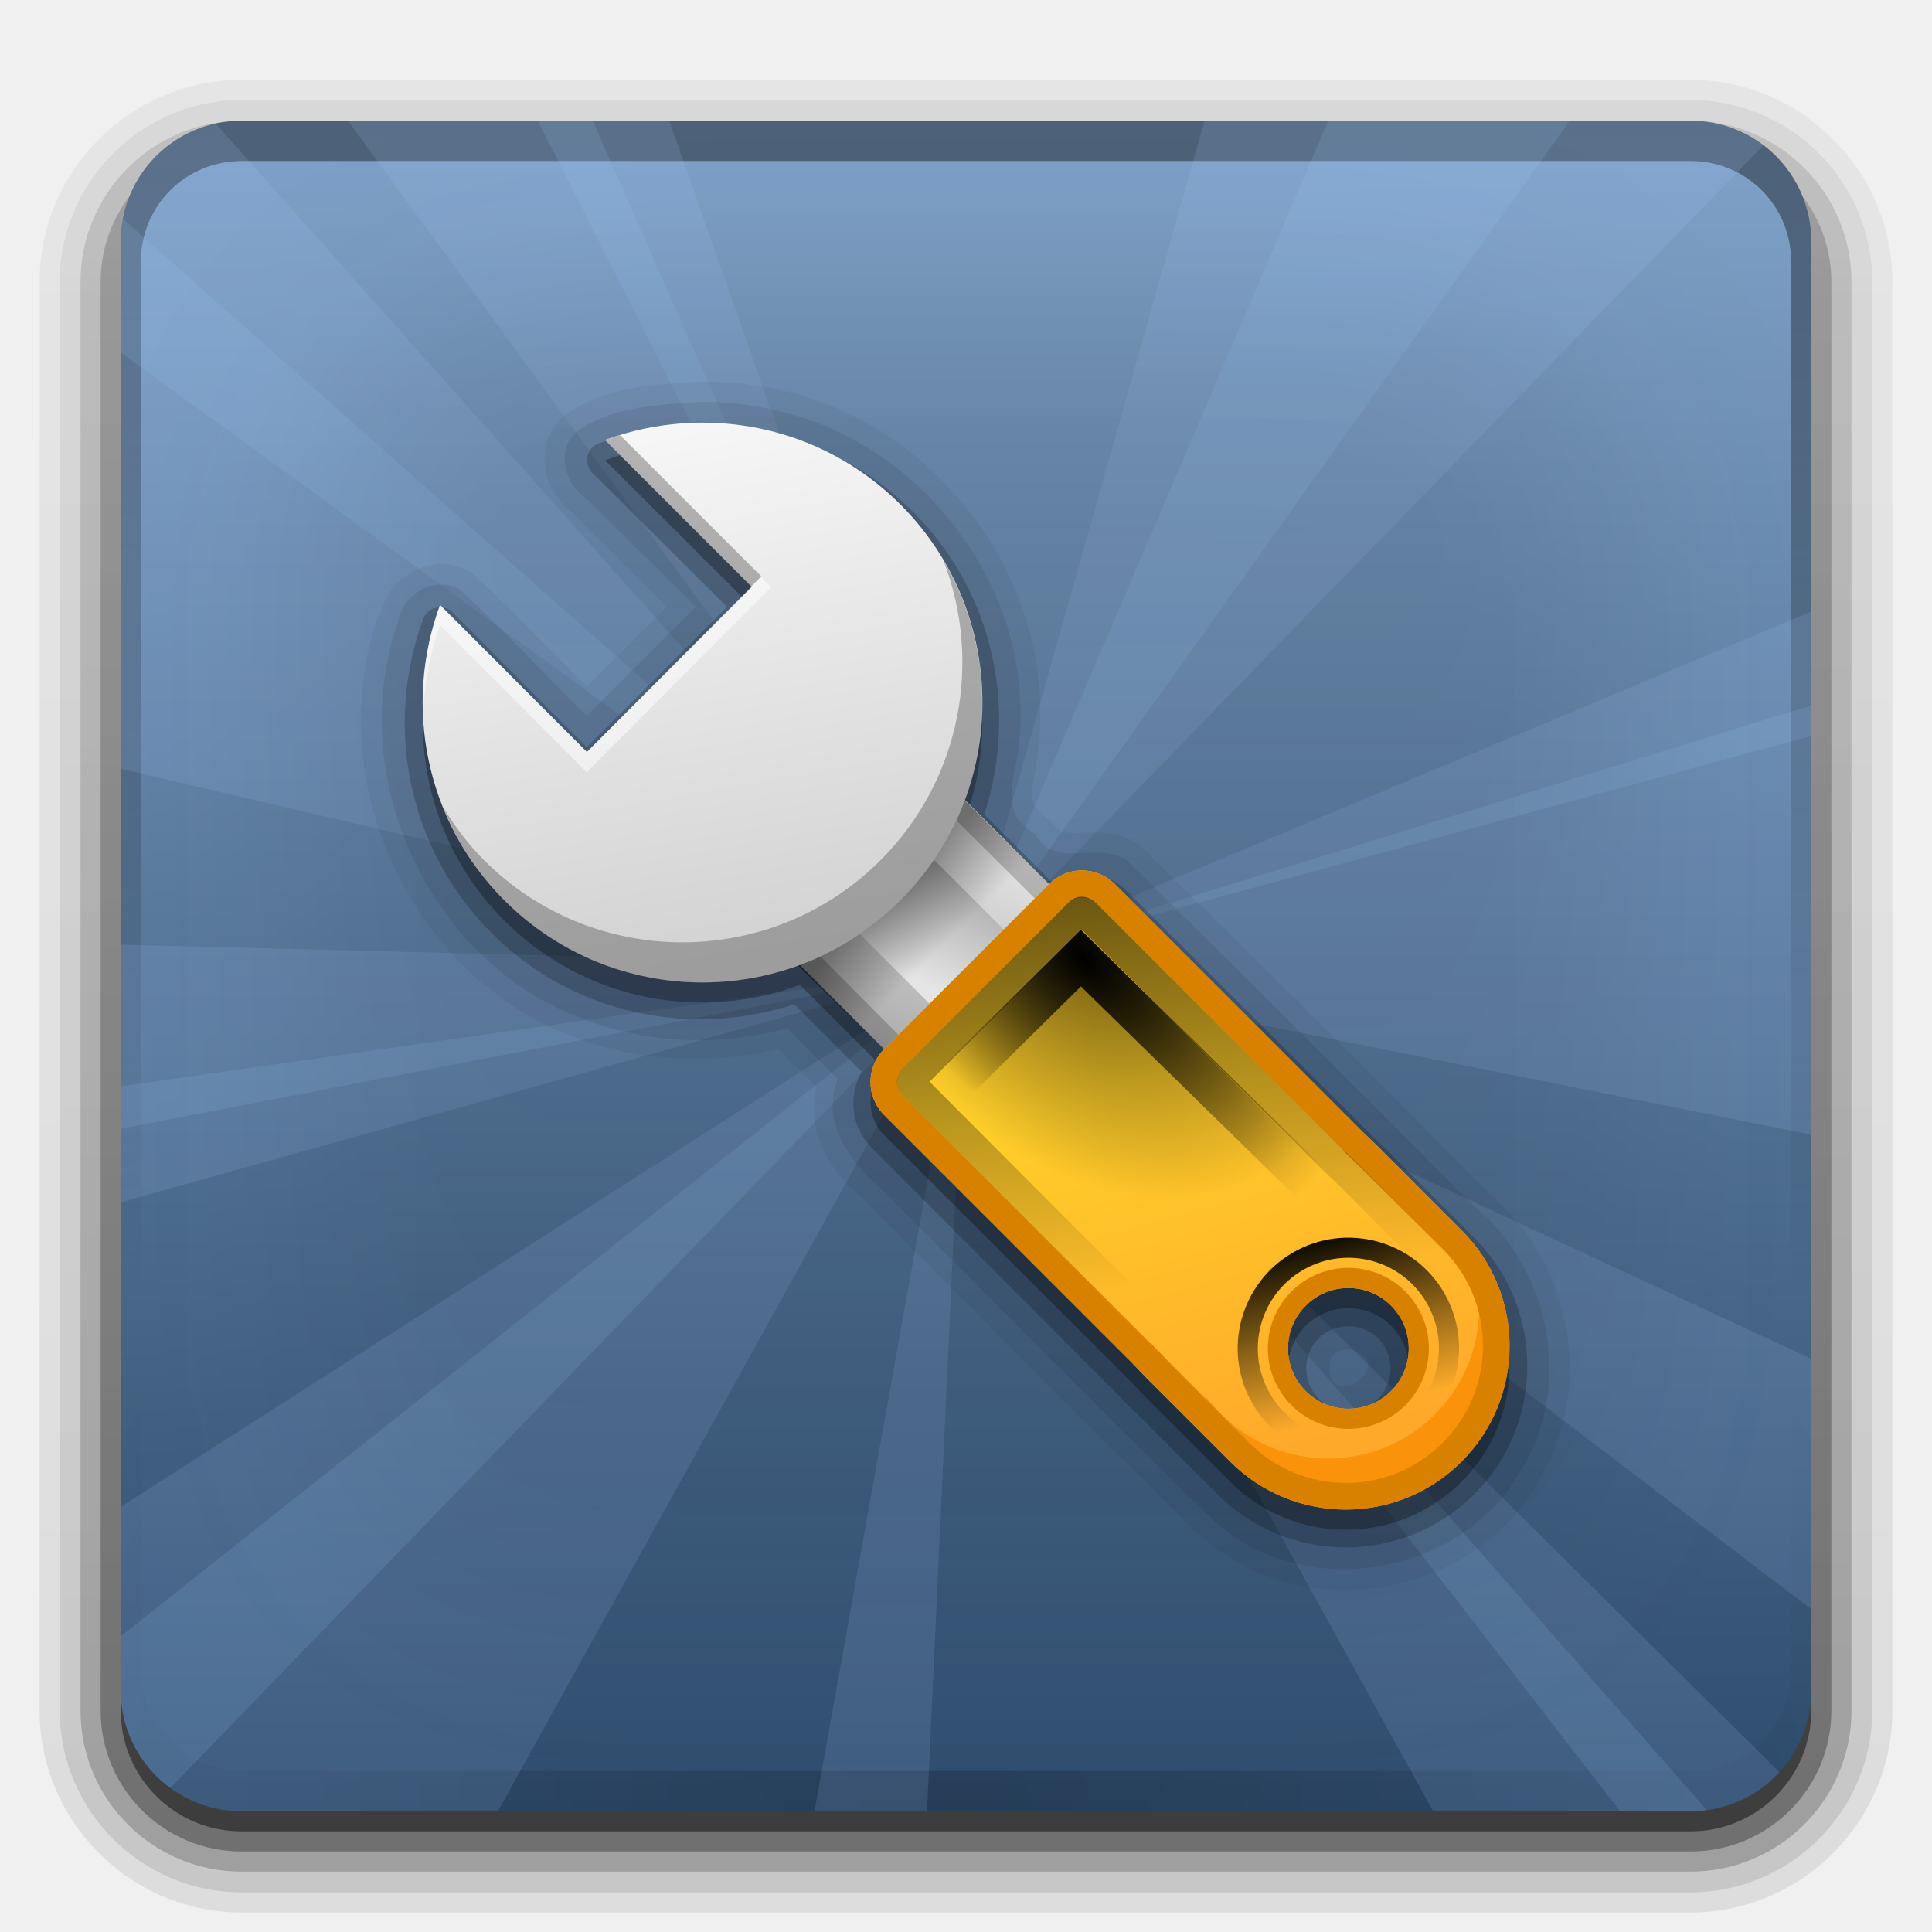
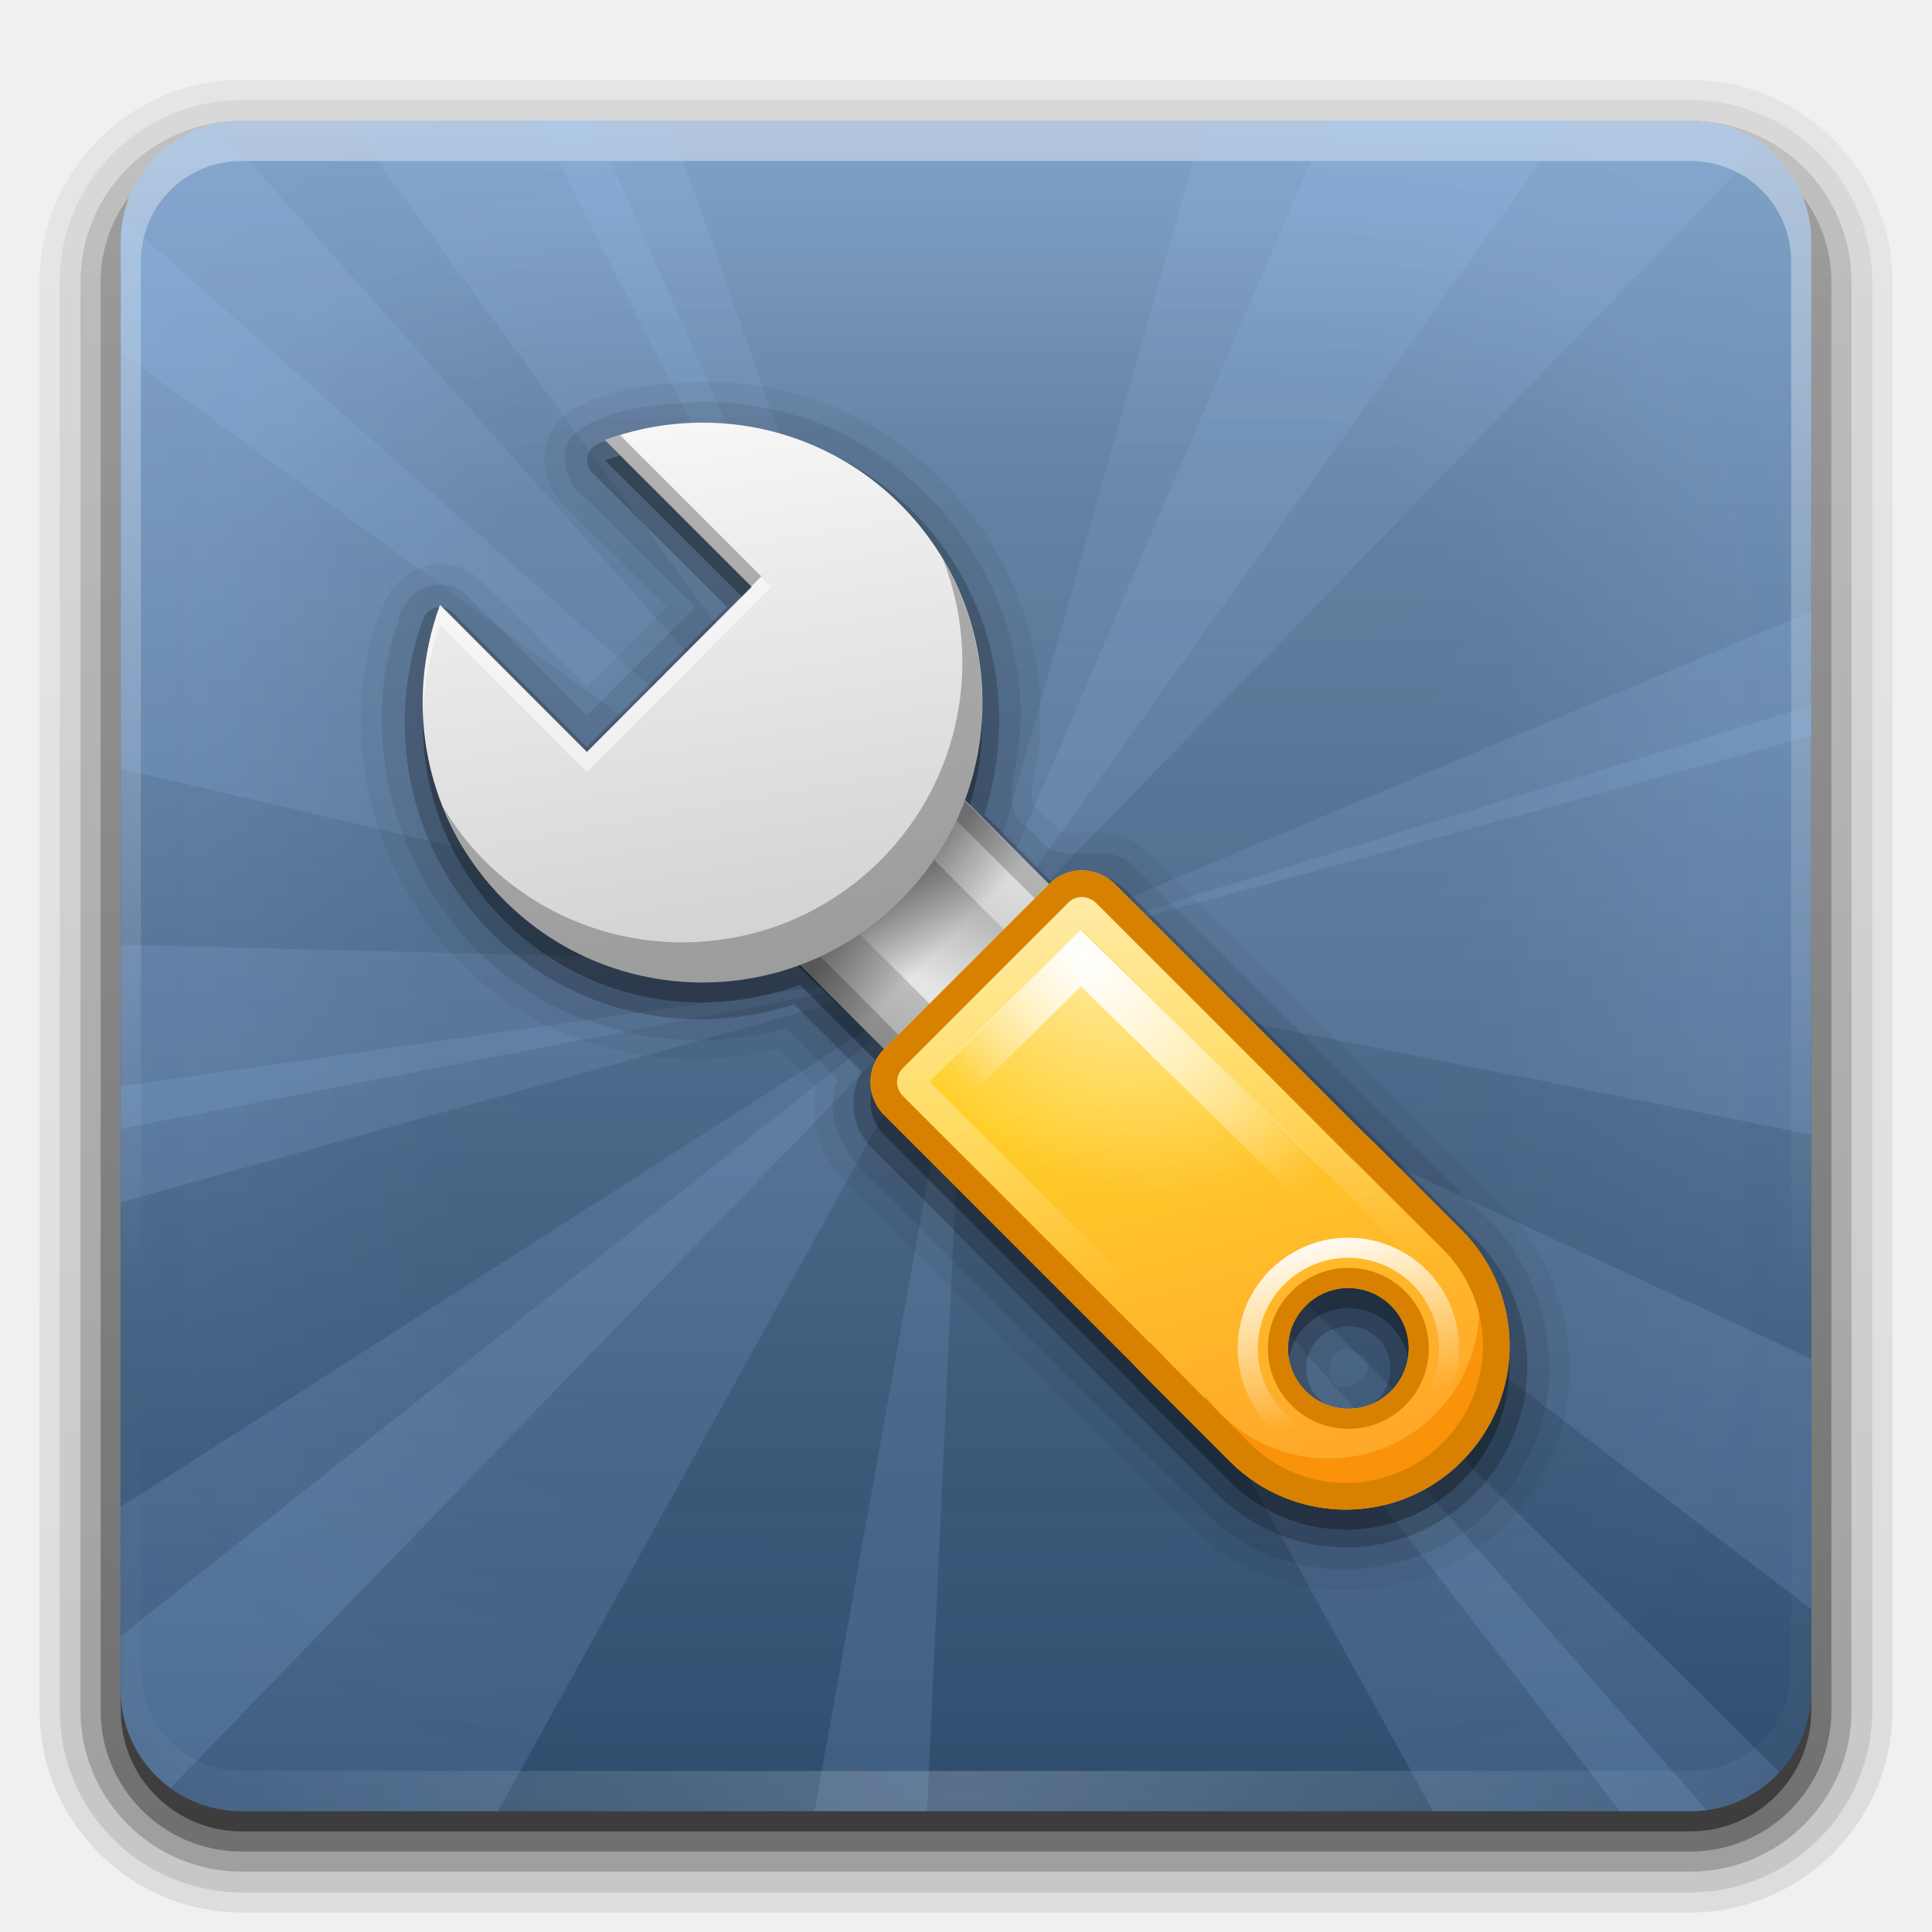
- <svg xmlns="http://www.w3.org/2000/svg" xmlns:xlink="http://www.w3.org/1999/xlink" height="96" width="96" version="1.1">
-   <defs>
+ <svg xmlns="http://www.w3.org/2000/svg" xmlns:xlink="http://www.w3.org/1999/xlink" height="96" width="96" version="1.1" id="svg173">
+   <defs id="defs79">
+     <linearGradient id="linearGradient1110" stop-color="#fff">
+       <stop offset="0" id="stop1106" style="stop-color:#ffffff;stop-opacity:1;" />
+       <stop stop-opacity="0" offset="1" id="stop1108" style="stop-color:#ffffff;stop-opacity:0;" />
+     </linearGradient>
+     <linearGradient id="linearGradient1104" stop-color="#fff">
+       <stop offset="0" id="stop1100" style="stop-color:#ffffff;stop-opacity:1;" />
+       <stop stop-opacity="0" offset="1" id="stop1102" style="stop-color:#ffffff;stop-opacity:0;" />
+     </linearGradient>
    <linearGradient id="d" stop-color="#fff">
-       <stop offset="0" />
-       <stop stop-opacity="0" offset="1" />
+       <stop offset="0" id="stop2" />
+       <stop stop-opacity="0" offset="1" id="stop4" />
    </linearGradient>
-     <filter id="y" height="1.384" width="1.384" color-interpolation-filters="sRGB" y="-.192" x="-.192">
-       <feGaussianBlur stdDeviation="5.28" />
+     <filter id="y" height="1.392" width="1.392" color-interpolation-filters="sRGB" y="-0.196" x="-0.196">
+       <feGaussianBlur stdDeviation="5.28" id="feGaussianBlur7" />
    </filter>
    <clipPath id="x">
-       <rect rx="6" ry="6" height="84" width="84" y="6" x="6" fill="#fff" />
+       <rect rx="6" ry="6" height="84" width="84" y="6" x="6" fill="#fff" id="rect10" />
    </clipPath>
    <linearGradient id="e">
-       <stop stop-color="#e5e5e5" offset="0" />
-       <stop stop-color="#ababab" offset="1" />
+       <stop stop-color="#e5e5e5" offset="0" id="stop13" />
+       <stop stop-color="#ababab" offset="1" id="stop15" />
    </linearGradient>
    <clipPath id="w">
-       <rect rx="6" ry="6" height="84" width="84" y="6" x="6" fill="url(#f)" />
+       <rect rx="6" ry="6" height="84" width="84" y="6" x="6" fill="url(#f)" id="rect18" />
    </clipPath>
    <linearGradient id="f" y2="5.988" gradientUnits="userSpaceOnUse" x2="48" y1="90" x1="48">
-       <stop stop-color="#70a83e" offset="0" />
-       <stop stop-color="#9fd058" offset="1" />
+       <stop stop-color="#70a83e" offset="0" id="stop21" />
+       <stop stop-color="#9fd058" offset="1" id="stop23" />
    </linearGradient>
    <linearGradient id="c" y2="7.016" gradientUnits="userSpaceOnUse" x2="45.448" gradientTransform="matrix(1.0059 0 0 .99417 100 0)" y1="92.54" x1="45.448">
-       <stop offset="0" />
-       <stop stop-opacity=".588" offset="1" />
+       <stop offset="0" id="stop26" />
+       <stop stop-opacity=".588" offset="1" id="stop28" />
    </linearGradient>
    <linearGradient id="v" y2="6" xlink:href="#c" gradientUnits="userSpaceOnUse" x2="32.251" gradientTransform="translate(0,1)" y1="90" x1="32.251" />
    <linearGradient id="u" y2="6" xlink:href="#c" gradientUnits="userSpaceOnUse" x2="32.251" gradientTransform="matrix(1.0238 0 0 1.0119 -1.1429 .929)" y1="90" x1="32.251" />
    <linearGradient id="t" y2="90.239" xlink:href="#c" gradientUnits="userSpaceOnUse" x2="32.251" gradientTransform="matrix(1.0238,0,0,-1.0119,-1.1429,98.071)" y1="6.132" x1="32.251" />
-     <radialGradient id="i" xlink:href="#d" gradientUnits="userSpaceOnUse" cy="90.172" cx="48" gradientTransform="matrix(1.1573 0 0 .99591 -7.551 .19713)" r="42" />
-     <linearGradient id="s" y2="63.893" xlink:href="#d" gradientUnits="userSpaceOnUse" x2="36.357" y1="6" x1="36.357" />
+     <radialGradient id="i" xlink:href="#linearGradient1110" gradientUnits="userSpaceOnUse" cy="90.172" cx="48" gradientTransform="matrix(1.1573 0 0 .99591 -7.551 .19713)" r="42" />
+     <linearGradient id="s" y2="63.893" xlink:href="#linearGradient1104" gradientUnits="userSpaceOnUse" x2="36.357" y1="6" x1="36.357" />
    <linearGradient id="r" y2="90" gradientUnits="userSpaceOnUse" x2="48" gradientTransform="translate(.0000016426 -.0000023783)" y1="6" x1="48">
-       <stop stop-color="#80a2c8" offset="0" />
-       <stop stop-color="#2e4c6d" offset="1" />
+       <stop stop-color="#80a2c8" offset="0" id="stop36" />
+       <stop stop-color="#2e4c6d" offset="1" id="stop38" />
    </linearGradient>
    <linearGradient id="q" y2="138.66" xlink:href="#d" gradientUnits="userSpaceOnUse" x2="48" y1="20.221" x1="48" />
    <radialGradient id="h" stop-color="#f89400" gradientUnits="userSpaceOnUse" cy="54.106" cx="47.644" gradientTransform="matrix(2.3125,2.3348,1.2718,-1.2596,-125.15,4.5326)" r="4.862">
-       <stop offset="0" />
-       <stop stop-opacity="0" offset="1" />
+       <stop offset="0" id="stop42" style="stop-color:#ffffff;stop-opacity:1;" />
+       <stop stop-opacity="0" offset="1" id="stop44" style="stop-color:#ffffff;stop-opacity:0;" />
    </radialGradient>
    <linearGradient id="p" y2="69.231" stop-color="#ffe99d" gradientUnits="userSpaceOnUse" x2="69.694" gradientTransform="matrix(.5 .86603 -.86603 .5 91.524 -24.524)" y1="66.836" x1="60.756">
-       <stop offset="0" />
-       <stop stop-opacity="0" offset="1" />
+       <stop offset="0" id="stop47" style="stop-color:#ffffff;stop-opacity:1;" />
+       <stop stop-opacity="0" offset="1" id="stop49" style="stop-color:#ffffff;stop-opacity:0;" />
    </linearGradient>
    <radialGradient id="g" stop-color="#f60" gradientUnits="userSpaceOnUse" cy="53.891" cx="48.09" gradientTransform="matrix(-1.4136 1.391 -1.9727 -2.0048 227.98 87.318)" r="5.493">
-       <stop offset="0" />
-       <stop stop-opacity="0" offset="1" />
+       <stop offset="0" id="stop52" style="stop-color:#ffffff;stop-opacity:1;" />
+       <stop stop-opacity="0" offset="1" id="stop54" style="stop-color:#ffffff;stop-opacity:0;" />
    </radialGradient>
    <linearGradient id="o" stop-color="#fff" y2="64.308" gradientUnits="userSpaceOnUse" x2="54.767" y1="44.04" x1="52.515">
-       <stop offset="0" />
-       <stop stop-opacity="0" offset="1" />
+       <stop offset="0" id="stop57" style="stop-color:#ffffff;stop-opacity:1;" />
+       <stop stop-opacity="0" offset="1" id="stop59" style="stop-color:#ffffff;stop-opacity:0;" />
    </linearGradient>
    <linearGradient id="n" y2="52.872" gradientUnits="userSpaceOnUse" x2="59.574" y1="71.888" x1="64.67">
-       <stop stop-color="#ffa92a" offset="0" />
-       <stop stop-color="#ffcf2a" offset="1" />
+       <stop stop-color="#ffa92a" offset="0" id="stop62" />
+       <stop stop-color="#ffcf2a" offset="1" id="stop64" />
    </linearGradient>
    <linearGradient id="m" y2="47.535" gradientUnits="userSpaceOnUse" x2="36.821" y1="21.65" x1="32.238">
-       <stop stop-color="#f6f6f6" offset="0" />
-       <stop stop-color="#d2d2d2" offset="1" />
+       <stop stop-color="#f6f6f6" offset="0" id="stop67" />
+       <stop stop-color="#d2d2d2" offset="1" id="stop69" />
    </linearGradient>
    <linearGradient id="l" y2="45.618" gradientUnits="userSpaceOnUse" x2="42.662" gradientTransform="matrix(-1,0,0,-1,91.081,91.12)" y1="48.268" x1="45.312">
-       <stop offset="0" />
-       <stop stop-opacity="0" offset="1" />
+       <stop offset="0" id="stop72" />
+       <stop stop-opacity="0" offset="1" id="stop74" />
    </linearGradient>
    <linearGradient id="k" y2="66.807" xlink:href="#e" gradientUnits="userSpaceOnUse" x2="-6.524" gradientTransform="matrix(0.44989,0,0,0.44989,-7.7869e-6,-94.533)" y1="62.879" x1="5.274" />
    <linearGradient id="j" y2="66.807" xlink:href="#e" gradientUnits="userSpaceOnUse" x2="-6.524" y1="62.879" x1="5.274" />
  </defs>
-   <g fill="url(#t)">
-     <path opacity="0.08" d="m12 95.031c-5.511 0-10.031-4.52-10.031-10.031v-71c0-5.511 4.52-10.031 10.031-10.031h72c5.511 0 10.031 4.52 10.031 10.031v71c0 5.511-4.52 10.031-10.031 10.031h-72z" />
-     <path opacity=".1" d="m12 94.031c-4.972 0-9.031-4.06-9.031-9.031v-71c0-4.972 4.06-9.031 9.031-9.031h72c4.972 0 9.031 4.06 9.031 9.031v71c0 4.972-4.06 9.031-9.031 9.031h-72z" />
-     <path opacity=".2" d="m12 93c-4.409 0-8-3.591-8-8v-71c0-4.409 3.591-8 8-8h72c4.409 0 8 3.591 8 8v71c0 4.409-3.591 8-8 8h-72z" />
+   <g fill="url(#t)" id="g87">
+     <path opacity="0.08" d="m12 95.031c-5.511 0-10.031-4.52-10.031-10.031v-71c0-5.511 4.52-10.031 10.031-10.031h72c5.511 0 10.031 4.52 10.031 10.031v71c0 5.511-4.52 10.031-10.031 10.031h-72z" id="path81" />
+     <path opacity=".1" d="m12 94.031c-4.972 0-9.031-4.06-9.031-9.031v-71c0-4.972 4.06-9.031 9.031-9.031h72c4.972 0 9.031 4.06 9.031 9.031v71c0 4.972-4.06 9.031-9.031 9.031h-72z" id="path83" />
+     <path opacity=".2" d="m12 93c-4.409 0-8-3.591-8-8v-71c0-4.409 3.591-8 8-8h72c4.409 0 8 3.591 8 8v71c0 4.409-3.591 8-8 8h-72z" id="path85" />
  </g>
-   <rect opacity=".3" rx="7" ry="7" height="85" width="86" y="7" x="5" fill="url(#u)" />
-   <rect opacity=".45" rx="6" ry="6" height="84" width="84" y="7" x="6" fill="url(#v)" />
-   <rect rx="6" ry="6" height="84" width="84" y="6" x="6" fill="url(#r)" />
-   <path opacity=".4" d="m12 6c-3.324 0-6 2.676-6 6v72c0 0.335 0.041 0.651 0.094 0.969 0.049 0.296 0.097 0.597 0.188 0.875 0.01 0.03 0.021 0.064 0.031 0.094 0.099 0.288 0.235 0.547 0.375 0.812 0.145 0.274 0.316 0.536 0.5 0.781 0.184 0.246 0.374 0.473 0.594 0.688 0.44 0.428 0.943 0.815 1.5 1.094 0.279 0.14 0.573 0.247 0.875 0.344-0.256-0.1-0.487-0.236-0.719-0.375-0.007-0.004-0.024 0.004-0.031 0-0.032-0.019-0.062-0.042-0.094-0.062-0.12-0.077-0.231-0.164-0.344-0.25-0.106-0.081-0.213-0.161-0.313-0.25-0.178-0.162-0.347-0.346-0.5-0.531-0.107-0.131-0.218-0.266-0.312-0.407-0.025-0.038-0.038-0.086-0.063-0.125-0.065-0.103-0.13-0.204-0.187-0.312-0.101-0.195-0.206-0.416-0.281-0.625-0.008-0.022-0.024-0.041-0.031-0.063-0.032-0.092-0.036-0.187-0.062-0.281-0.03-0.107-0.07-0.203-0.094-0.313-0.073-0.341-0.125-0.698-0.125-1.062v-72c0-2.782 2.218-5 5-5h72c2.782 0 5 2.218 5 5v72c0 0.364-0.052 0.721-0.125 1.062-0.044 0.207-0.088 0.398-0.156 0.594-0.008 0.022-0.023 0.041-0.031 0.062-0.063 0.174-0.138 0.367-0.219 0.531-0.042 0.083-0.079 0.17-0.125 0.25-0.055 0.097-0.127 0.188-0.188 0.281-0.094 0.141-0.205 0.276-0.312 0.406-0.143 0.174-0.303 0.347-0.469 0.5-0.011 0.01-0.02 0.021-0.031 0.031-0.138 0.126-0.285 0.234-0.438 0.344-0.103 0.073-0.204 0.153-0.312 0.219-0.007 0.004-0.024-0.004-0.031 0-0.232 0.139-0.463 0.275-0.719 0.375 0.302-0.097 0.596-0.204 0.875-0.344 0.557-0.279 1.06-0.666 1.5-1.094 0.22-0.214 0.409-0.442 0.594-0.688s0.355-0.508 0.5-0.781c0.14-0.265 0.276-0.525 0.375-0.812 0.01-0.031 0.021-0.063 0.031-0.094 0.09-0.278 0.139-0.579 0.188-0.875 0.053-0.318 0.094-0.634 0.094-0.969v-72c0-3.324-2.676-6-6-6h-72z" fill="url(#s)" />
-   <path opacity=".2" d="m12 90c-3.324 0-6-2.676-6-6v-72c0-0.335 0.041-0.651 0.094-0.969 0.049-0.296 0.097-0.597 0.188-0.875 0.01-0.03 0.021-0.063 0.031-0.094 0.099-0.287 0.235-0.547 0.375-0.812 0.145-0.274 0.316-0.536 0.5-0.781 0.184-0.246 0.374-0.473 0.594-0.688 0.44-0.428 0.943-0.815 1.5-1.094 0.279-0.14 0.574-0.247 0.875-0.344-0.256 0.1-0.486 0.236-0.719 0.375-0.007 0.004-0.024-0.004-0.031 0-0.032 0.019-0.062 0.043-0.094 0.062-0.12 0.077-0.231 0.164-0.344 0.25-0.106 0.081-0.213 0.161-0.312 0.25-0.178 0.161-0.347 0.345-0.5 0.531-0.107 0.13-0.218 0.265-0.312 0.406-0.025 0.038-0.038 0.086-0.063 0.125-0.065 0.103-0.13 0.204-0.187 0.312-0.101 0.195-0.206 0.416-0.281 0.625-0.008 0.022-0.024 0.041-0.031 0.063-0.032 0.092-0.036 0.187-0.062 0.281-0.03 0.107-0.07 0.203-0.094 0.312-0.073 0.342-0.125 0.699-0.125 1.062v72c0 2.782 2.218 5 5 5h72c2.782 0 5-2.218 5-5v-72c0-0.364-0.052-0.721-0.125-1.062-0.044-0.207-0.088-0.398-0.156-0.594-0.008-0.022-0.024-0.041-0.031-0.063-0.063-0.174-0.139-0.367-0.219-0.531-0.042-0.083-0.079-0.17-0.125-0.25-0.055-0.097-0.127-0.188-0.188-0.281-0.094-0.141-0.205-0.276-0.312-0.406-0.143-0.174-0.303-0.347-0.469-0.5-0.011-0.01-0.02-0.021-0.031-0.031-0.139-0.126-0.285-0.234-0.438-0.344-0.102-0.073-0.204-0.153-0.312-0.219-0.007-0.004-0.024 0.004-0.031 0-0.232-0.139-0.463-0.275-0.719-0.375 0.302 0.097 0.596 0.204 0.875 0.344 0.557 0.279 1.06 0.666 1.5 1.094 0.22 0.214 0.409 0.442 0.594 0.688s0.355 0.508 0.5 0.781c0.14 0.265 0.276 0.525 0.375 0.812 0.01 0.031 0.021 0.063 0.031 0.094 0.09 0.278 0.139 0.579 0.188 0.875 0.053 0.318 0.094 0.634 0.094 0.969v72c0 3.324-2.676 6-6 6h-72z" fill="url(#i)" />
-   <g opacity=".9" fill="#acf" clip-path="url(#w)">
-     <path opacity=".15" d="m48 48 24-56h16l-40 56z" />
-     <path opacity=".15" d="m48 48 55.25 25.677-0.48 15.993-54.77-41.67z" />
-     <path opacity=".15" d="m48 48-59.828 11.516-8.969-13.25 68.797 1.734z" />
-     <path opacity=".15" d="m48 48-49.311-35.783 3.536-15.604 45.775 51.387z" />
-     <path opacity=".15" d="m48 48 17.519-62.073 30.436 12.714-47.955 49.359z" />
-     <path opacity=".15" d="m48 48 61.64-19.001 5.85 32.461-67.49-13.46z" />
-     <path opacity=".15" d="m48 48-31.246 56.42-26.723-19.331 57.969-37.089z" />
-     <path opacity=".15" d="m48 48-62.812-14.651 11.304-30.988 51.508 45.639z" />
-     <path opacity=".15" d="m48 48 45.81 45.403-3.692 9.027-42.118-54.43z" />
-     <path opacity=".15" d="m48 48-2.97 64.43-9.168 3.31l12.137-67.74z" />
-     <path opacity=".15" d="m48 48-44.859 46.343-9.065-3.585 53.924-42.758z" />
-     <path opacity=".15" d="m48 48-62.116 17.366-6.016-7.67 68.132-9.696z" />
-     <path opacity=".15" d="m48 48-29.147-57.537 6.35-7.396 22.797 64.933z" />
-     <path opacity=".15" d="m48 48 59.482-24.939 6.921 6.864l-66.4 18.074z" />
-     <path opacity=".15" d="m48 48 40.187 45.793-6.897 14.437-33.29-60.23z" />
-     <path opacity=".15" d="m48 48-35.958-49.184 8.152-13.767 27.806 62.951z" />
+   <rect opacity=".3" rx="7" ry="7" height="85" width="86" y="7" x="5" fill="url(#u)" id="rect89" />
+   <rect opacity=".45" rx="6" ry="6" height="84" width="84" y="7" x="6" fill="url(#v)" id="rect91" />
+   <rect rx="6" ry="6" height="84" width="84" y="6" x="6" fill="url(#r)" id="rect93" />
+   <path opacity=".4" d="m12 6c-3.324 0-6 2.676-6 6v72c0 0.335 0.041 0.651 0.094 0.969 0.049 0.296 0.097 0.597 0.188 0.875 0.01 0.03 0.021 0.064 0.031 0.094 0.099 0.288 0.235 0.547 0.375 0.812 0.145 0.274 0.316 0.536 0.5 0.781 0.184 0.246 0.374 0.473 0.594 0.688 0.44 0.428 0.943 0.815 1.5 1.094 0.279 0.14 0.573 0.247 0.875 0.344-0.256-0.1-0.487-0.236-0.719-0.375-0.007-0.004-0.024 0.004-0.031 0-0.032-0.019-0.062-0.042-0.094-0.062-0.12-0.077-0.231-0.164-0.344-0.25-0.106-0.081-0.213-0.161-0.313-0.25-0.178-0.162-0.347-0.346-0.5-0.531-0.107-0.131-0.218-0.266-0.312-0.407-0.025-0.038-0.038-0.086-0.063-0.125-0.065-0.103-0.13-0.204-0.187-0.312-0.101-0.195-0.206-0.416-0.281-0.625-0.008-0.022-0.024-0.041-0.031-0.063-0.032-0.092-0.036-0.187-0.062-0.281-0.03-0.107-0.07-0.203-0.094-0.313-0.073-0.341-0.125-0.698-0.125-1.062v-72c0-2.782 2.218-5 5-5h72c2.782 0 5 2.218 5 5v72c0 0.364-0.052 0.721-0.125 1.062-0.044 0.207-0.088 0.398-0.156 0.594-0.008 0.022-0.023 0.041-0.031 0.062-0.063 0.174-0.138 0.367-0.219 0.531-0.042 0.083-0.079 0.17-0.125 0.25-0.055 0.097-0.127 0.188-0.188 0.281-0.094 0.141-0.205 0.276-0.312 0.406-0.143 0.174-0.303 0.347-0.469 0.5-0.011 0.01-0.02 0.021-0.031 0.031-0.138 0.126-0.285 0.234-0.438 0.344-0.103 0.073-0.204 0.153-0.312 0.219-0.007 0.004-0.024-0.004-0.031 0-0.232 0.139-0.463 0.275-0.719 0.375 0.302-0.097 0.596-0.204 0.875-0.344 0.557-0.279 1.06-0.666 1.5-1.094 0.22-0.214 0.409-0.442 0.594-0.688s0.355-0.508 0.5-0.781c0.14-0.265 0.276-0.525 0.375-0.812 0.01-0.031 0.021-0.063 0.031-0.094 0.09-0.278 0.139-0.579 0.188-0.875 0.053-0.318 0.094-0.634 0.094-0.969v-72c0-3.324-2.676-6-6-6h-72z" fill="url(#s)" id="path95" />
+   <path opacity=".2" d="m12 90c-3.324 0-6-2.676-6-6v-72c0-0.335 0.041-0.651 0.094-0.969 0.049-0.296 0.097-0.597 0.188-0.875 0.01-0.03 0.021-0.063 0.031-0.094 0.099-0.287 0.235-0.547 0.375-0.812 0.145-0.274 0.316-0.536 0.5-0.781 0.184-0.246 0.374-0.473 0.594-0.688 0.44-0.428 0.943-0.815 1.5-1.094 0.279-0.14 0.574-0.247 0.875-0.344-0.256 0.1-0.486 0.236-0.719 0.375-0.007 0.004-0.024-0.004-0.031 0-0.032 0.019-0.062 0.043-0.094 0.062-0.12 0.077-0.231 0.164-0.344 0.25-0.106 0.081-0.213 0.161-0.312 0.25-0.178 0.161-0.347 0.345-0.5 0.531-0.107 0.13-0.218 0.265-0.312 0.406-0.025 0.038-0.038 0.086-0.063 0.125-0.065 0.103-0.13 0.204-0.187 0.312-0.101 0.195-0.206 0.416-0.281 0.625-0.008 0.022-0.024 0.041-0.031 0.063-0.032 0.092-0.036 0.187-0.062 0.281-0.03 0.107-0.07 0.203-0.094 0.312-0.073 0.342-0.125 0.699-0.125 1.062v72c0 2.782 2.218 5 5 5h72c2.782 0 5-2.218 5-5v-72c0-0.364-0.052-0.721-0.125-1.062-0.044-0.207-0.088-0.398-0.156-0.594-0.008-0.022-0.024-0.041-0.031-0.063-0.063-0.174-0.139-0.367-0.219-0.531-0.042-0.083-0.079-0.17-0.125-0.25-0.055-0.097-0.127-0.188-0.188-0.281-0.094-0.141-0.205-0.276-0.312-0.406-0.143-0.174-0.303-0.347-0.469-0.5-0.011-0.01-0.02-0.021-0.031-0.031-0.139-0.126-0.285-0.234-0.438-0.344-0.102-0.073-0.204-0.153-0.312-0.219-0.007-0.004-0.024 0.004-0.031 0-0.232-0.139-0.463-0.275-0.719-0.375 0.302 0.097 0.596 0.204 0.875 0.344 0.557 0.279 1.06 0.666 1.5 1.094 0.22 0.214 0.409 0.442 0.594 0.688s0.355 0.508 0.5 0.781c0.14 0.265 0.276 0.525 0.375 0.812 0.01 0.031 0.021 0.063 0.031 0.094 0.09 0.278 0.139 0.579 0.188 0.875 0.053 0.318 0.094 0.634 0.094 0.969v72c0 3.324-2.676 6-6 6h-72z" fill="url(#i)" id="path97" />
+   <g opacity=".9" fill="#acf" clip-path="url(#w)" id="g131">
+     <path opacity=".15" d="m48 48 24-56h16l-40 56z" id="path99" />
+     <path opacity=".15" d="m48 48 55.25 25.677-0.48 15.993-54.77-41.67z" id="path101" />
+     <path opacity=".15" d="m48 48-59.828 11.516-8.969-13.25 68.797 1.734z" id="path103" />
+     <path opacity=".15" d="m48 48-49.311-35.783 3.536-15.604 45.775 51.387z" id="path105" />
+     <path opacity=".15" d="m48 48 17.519-62.073 30.436 12.714-47.955 49.359z" id="path107" />
+     <path opacity=".15" d="m48 48 61.64-19.001 5.85 32.461-67.49-13.46z" id="path109" />
+     <path opacity=".15" d="m48 48-31.246 56.42-26.723-19.331 57.969-37.089z" id="path111" />
+     <path opacity=".15" d="m48 48-62.812-14.651 11.304-30.988 51.508 45.639z" id="path113" />
+     <path opacity=".15" d="m48 48 45.81 45.403-3.692 9.027-42.118-54.43z" id="path115" />
+     <path opacity=".15" d="m48 48-2.97 64.43-9.168 3.31l12.137-67.74z" id="path117" />
+     <path opacity=".15" d="m48 48-44.859 46.343-9.065-3.585 53.924-42.758z" id="path119" />
+     <path opacity=".15" d="m48 48-62.116 17.366-6.016-7.67 68.132-9.696z" id="path121" />
+     <path opacity=".15" d="m48 48-29.147-57.537 6.35-7.396 22.797 64.933z" id="path123" />
+     <path opacity=".15" d="m48 48 59.482-24.939 6.921 6.864l-66.4 18.074z" id="path125" />
+     <path opacity=".15" d="m48 48 40.187 45.793-6.897 14.437-33.29-60.23z" id="path127" />
+     <path opacity=".15" d="m48 48-35.958-49.184 8.152-13.767 27.806 62.951z" id="path129" />
  </g>
-   <rect opacity=".1" clip-path="url(#x)" rx="12" ry="12" height="66" filter="url(#y)" width="66" stroke="#fff" stroke-linecap="round" y="15" x="15" stroke-width=".5" fill="url(#q)" />
-   <path opacity=".05" d="m34.781 18.969c-2.07 0.134-4.674 0.172-6.75 1.688-0.032 0.019-0.064 0.04-0.094 0.062-0.802 0.758-1.025 1.869-0.812 2.781 0.196 0.84 0.733 1.554 1.438 2.062l-0.031 0.031 4.594 4.562-3.969 3.969c-1.827-1.828-3.643-3.741-5.562-5.531-0.039-0.034-0.081-0.066-0.125-0.094-1.837-1.216-4.175 0.077-4.594 2.094l-0.063-0.032c-2.91 8.201 1.587 17.981 9.781 21 0.009 0.003 0.022-0.003 0.031 0 3.198 1.24 6.744 1.342 10.062 0.562l1.876 1.876c-0.232 1.151-0.098 2.296 0.375 3.219 0.565 1.104 1.454 1.955 2.281 2.688l-0.03 0.032c0.016 0.016 0.047 0.016 0.062 0.031 5.495 5.503 10.937 11.052 16.531 16.469 0.02 0.011 0.041 0.022 0.062 0.031 5.025 4.357 13.412 2.922 16.625-2.906 0.004-0.008-0.004-0.024 0-0.031 2.858-4.644 1.56-10.891-2.562-14.312l0.032-0.032c-0.026-0.027-0.068-0.037-0.094-0.063-5.769-5.806-11.681-11.732-16.656-16.563-0.507-0.592-1.147-0.964-1.75-1.094-0.636-0.137-1.195-0.115-1.656-0.094s-0.806 0.024-1-0.031c-0.499-0.362-0.914-0.821-1.407-1.312-0.075-0.16-0.114-0.388-0.094-0.719 0.04-0.647 0.339-1.585 0.375-2.688 0.001-0.025-0.001-0.037 0-0.062 0.615-8.184-5.53-15.919-13.562-17.312-1.076-0.208-2.163-0.285-3.25-0.281-0.021-0.001-0.042-0.001-0.062 0z" />
-   <path opacity="0.08" d="m34.844 19.969c-2.089 0.135-4.48 0.231-6.219 1.5-1.059 1.001-0.508 2.684 0.613 3.391 1.775 1.766 3.55 3.531 5.325 5.296l-5.406 5.406c-2.093-2.058-4.116-4.229-6.25-6.219-1.238-0.82-2.934 0.155-3.123 1.564-2.716 7.654 1.544 16.922 9.193 19.723 3.205 1.249 6.81 1.381 10.118 0.463l2.531 2.531c-0.88 2.261 0.71 4.19 2.295 5.583 5.514 5.521 10.967 11.095 16.567 16.517 4.513 3.913 12.234 2.535 15.106-2.707 2.606-4.206 1.417-10.027-2.378-13.108-5.542-5.582-11.116-11.151-16.728-16.674-1.509-1.91-3.922 0.26-5.055-1.803-2.027-1.099-0.801-3.057-0.763-4.898 0.607-7.646-5.26-14.976-12.77-16.278-1.006-0.195-2.031-0.292-3.056-0.288zm32.156 47.062c2.824 0.689-1.366 3.476-0.9 0.57 0.125-0.369 0.524-0.586 0.9-0.57z" />
-   <path opacity=".2" d="m34.844 21.094c-1.733 0.006-3.457 0.333-5.094 0.938a0.893 0.893 0 0 0 -0.312 1.468l6.687 6.656-6.969 6.969-6.656-6.687a0.893 0.893 0 0 0 -1.469 0.312c-1.94 5.254-0.811 11.408 3.406 15.625 4.069 4.069 9.904 5.199 15.031 3.531l3.344 3.344c-0.667 1.22-0.528 2.753 0.5 3.781l12.25 12.281 0.812 0.844a0.893 0.893 0 0 0 0.031 0l4.095 4.094c3.52 3.52 9.23 3.52 12.75 0s3.52-9.23 0-12.75l-4.094-4.094a0.893 0.893 0 0 0 0 -0.031l-0.844-0.813-12.281-12.25c-0.628-0.628-1.454-0.968-2.281-0.968-0.531 0-1.029 0.208-1.5 0.469l-3.344-3.344c1.668-5.128 0.538-10.962-3.531-15.031-2.9-2.901-6.727-4.358-10.531-4.344zm32.156 44.812c1.174 0 2.094 0.919 2.094 2.094 0 1.174-0.919 2.094-2.094 2.094-1.174 0-2.094-0.919-2.094-2.094 0-1.174 0.919-2.094 2.094-2.094z" />
-   <path opacity=".3" d="m34.844 22c-1.626 0.006-3.238 0.305-4.781 0.875l7.312 7.281-8.219 8.219-7.281-7.313c-1.823 4.937-0.778 10.722 3.188 14.688 3.974 3.974 9.744 5.026 14.688 3.188l4.188 4.188c-0.908 0.908-0.908 2.373 0 3.281l12.281 12.281 0.812 0.844 4.094 4.094c3.179 3.179 8.321 3.179 11.5 0s3.179-8.321 0-11.5l-4.095-4.095-0.843-0.812-12.282-12.281c-0.454-0.455-1.063-0.688-1.656-0.688-0.593 0-1.171 0.233-1.625 0.688l-4.187-4.188c1.838-4.944 0.786-10.714-3.188-14.688-2.726-2.726-6.329-4.075-9.906-4.062zm32.156 43c1.657 0 3 1.343 3 3s-1.343 3-3 3-3-1.343-3-3 1.343-3 3-3z" />
-   <rect transform="rotate(-45)" height="14.699" width="11.594" y="57.851" x="-5.797" fill="url(#j)" />
-   <rect transform="rotate(135)" height="6.613" width="5.216" y="-68.507" x="-2.608" fill="url(#k)" />
-   <path opacity=".4" d="m47.139 38.967-8.271 8.239 5.01 4.947 8.334-8.081-5.073-5.105z" fill="url(#l)" />
-   <path opacity=".2" d="m45 36.812-8.188 8.188 10.376 10.406 8.218-8.218-10.406-10.376zm0 1.438 8.969 8.938-6.781 6.781l-8.938-8.969 6.75-6.75z" />
-   <path d="m21.864 30.062c-1.823 4.937-0.763 10.714 3.202 14.68 5.433 5.433 14.242 5.433 19.675 0 5.433-5.433 5.433-14.242 0-19.675-3.966-3.966-9.742-5.026-14.68-3.202l7.301 7.301-8.198 8.198-7.301-7.301z" fill="url(#m)" />
-   <path d="m53.75 43.25c-0.593 0-1.171 0.233-1.625 0.688l-8.188 8.188c-0.908 0.908-0.908 2.373 0 3.281l12.281 12.281 0.812 0.844 4.094 4.094c3.179 3.179 8.321 3.179 11.5 0s3.179-8.321 0-11.5l-4.095-4.095-0.843-0.812-12.282-12.281c-0.454-0.455-1.063-0.688-1.656-0.688zm13.25 20.75c1.657 0 3 1.343 3 3s-1.343 3-3 3-3-1.343-3-3 1.343-3 3-3z" fill="url(#n)" />
-   <path opacity=".8" d="m73.125 62.625c0.239 0.733 0.375 1.531 0.375 2.344 0 4.149-3.351 7.5-7.5 7.5-2.538 0-4.796-1.26-6.156-3.188 0.98 3.009 3.82 5.188 7.156 5.188 4.149 0 7.5-3.351 7.5-7.5 0-1.613-0.51-3.12-1.375-4.344z" fill="#f98d01" />
-   <path d="m53.75 43.25c-0.593 0-1.171 0.233-1.625 0.688l-8.188 8.188c-0.908 0.908-0.908 2.373 0 3.281l12.281 12.281 0.812 0.844 4.094 4.094c3.179 3.179 8.321 3.179 11.5 0s3.179-8.321 0-11.5l-4.095-4.095-0.843-0.812-12.282-12.281c-0.454-0.455-1.063-0.688-1.656-0.688zm0 1.344c0.239 0 0.528 0.09 0.719 0.281l12.281 12.281a1.348 1.348 0 0 0 0 0.031l0.844 0.813 4.094 4.062c2.666 2.666 2.666 6.959 0 9.625s-6.959 2.666-9.625 0l-4.063-4.093-0.812-0.844a1.348 1.348 0 0 0 -0.031 0l-12.282-12.281c-0.396-0.396-0.396-1.01 0-1.406l8.188-8.188c0.213-0.213 0.448-0.281 0.688-0.281z" fill="#d88100" />
-   <path d="m67 63c-2.209 0-4 1.791-4 4s1.791 4 4 4 4-1.791 4-4-1.791-4-4-4zm0 1c1.657 0 3 1.343 3 3s-1.343 3-3 3-3-1.343-3-3 1.343-3 3-3z" fill="#d88100" />
-   <path opacity=".6" d="m53.75 44.562c-0.247 0-0.469 0.094-0.688 0.312l-8.187 8.188c-0.408 0.408-0.408 0.998 0 1.406l12.282 12.282a1.316 1.316 0 0 1 0 0.031l0.812 0.844 4.094 4.062c2.678 2.678 6.947 2.678 9.625 0s2.678-6.947 0-9.625l-4.062-4.094-0.844-0.812a1.316 1.316 0 0 1 -0.031 0l-12.281-12.281c-0.198-0.197-0.472-0.313-0.719-0.313zm0 1.625 12 11.969a2.75 2.75 0 0 0 0.031 0.031l0.812 0.781 0.031 0.032 4.062 4.062c2.131 2.131 2.131 5.494 0 7.625s-5.494 2.131-7.625 0l-4.063-4.062-0.031-0.031-0.781-0.813a2.75 2.75 0 0 0 -0.032 -0.031l-11.968-12 7.562-7.562z" fill="url(#o)" />
-   <path opacity=".6" d="m64.481 56.951a15.215 10.985 45 0 1 -18.527 -2.99l7.768-7.768z" fill="url(#g)" />
-   <path d="m46.833 54.398 6.875-6.786 11.753 11.511" stroke="url(#h)" stroke-width="2" fill="none" />
-   <path d="m71.763 64.25c-1.519-2.631-4.882-3.532-7.513-2.013-2.631 1.519-3.532 4.883-2.013 7.513s4.883 3.532 7.513 2.013 3.532-4.883 2.013-7.513zm-0.866 0.5c1.243 2.152 0.505 4.904-1.647 6.147s-4.904 0.505-6.147-1.647-0.505-4.904 1.647-6.147 4.904-0.505 6.147 1.647z" fill="url(#p)" />
-   <path opacity=".4" d="m30.812 21.625c-0.251 0.077-0.503 0.159-0.75 0.25l7.265 7.265 0.5-0.5-7.015-7.015zm16.062 6.219c1.939 4.986 0.9 10.881-3.125 14.906-5.433 5.433-14.254 5.433-19.688 0-0.805-0.805-1.466-1.694-2.031-2.625 0.677 1.676 1.673 3.267 3.031 4.625 5.433 5.433 14.254 5.433 19.688 0 4.584-4.584 5.277-11.571 2.125-16.906z" fill="#4d4d4d" />
-   <path opacity=".5" d="m37.812 28.674-8.656 8.701-7.281-7.313c-0.627 1.697-0.899 3.493-0.844 5.281 0.058-1.457 0.333-2.898 0.844-4.281l7.281 7.312 9.156-9.201-0.5-0.5z" fill="#fff" />
+   <rect opacity=".1" clip-path="url(#x)" rx="12" ry="12" height="66" filter="url(#y)" width="66" stroke="#fff" stroke-linecap="round" y="15" x="15" stroke-width=".5" fill="url(#q)" id="rect133" />
+   <path opacity=".05" d="m34.781 18.969c-2.07 0.134-4.674 0.172-6.75 1.688-0.032 0.019-0.064 0.04-0.094 0.062-0.802 0.758-1.025 1.869-0.812 2.781 0.196 0.84 0.733 1.554 1.438 2.062l-0.031 0.031 4.594 4.562-3.969 3.969c-1.827-1.828-3.643-3.741-5.562-5.531-0.039-0.034-0.081-0.066-0.125-0.094-1.837-1.216-4.175 0.077-4.594 2.094l-0.063-0.032c-2.91 8.201 1.587 17.981 9.781 21 0.009 0.003 0.022-0.003 0.031 0 3.198 1.24 6.744 1.342 10.062 0.562l1.876 1.876c-0.232 1.151-0.098 2.296 0.375 3.219 0.565 1.104 1.454 1.955 2.281 2.688l-0.03 0.032c0.016 0.016 0.047 0.016 0.062 0.031 5.495 5.503 10.937 11.052 16.531 16.469 0.02 0.011 0.041 0.022 0.062 0.031 5.025 4.357 13.412 2.922 16.625-2.906 0.004-0.008-0.004-0.024 0-0.031 2.858-4.644 1.56-10.891-2.562-14.312l0.032-0.032c-0.026-0.027-0.068-0.037-0.094-0.063-5.769-5.806-11.681-11.732-16.656-16.563-0.507-0.592-1.147-0.964-1.75-1.094-0.636-0.137-1.195-0.115-1.656-0.094s-0.806 0.024-1-0.031c-0.499-0.362-0.914-0.821-1.407-1.312-0.075-0.16-0.114-0.388-0.094-0.719 0.04-0.647 0.339-1.585 0.375-2.688 0.001-0.025-0.001-0.037 0-0.062 0.615-8.184-5.53-15.919-13.562-17.312-1.076-0.208-2.163-0.285-3.25-0.281-0.021-0.001-0.042-0.001-0.062 0z" id="path135" />
+   <path opacity="0.08" d="m34.844 19.969c-2.089 0.135-4.48 0.231-6.219 1.5-1.059 1.001-0.508 2.684 0.613 3.391 1.775 1.766 3.55 3.531 5.325 5.296l-5.406 5.406c-2.093-2.058-4.116-4.229-6.25-6.219-1.238-0.82-2.934 0.155-3.123 1.564-2.716 7.654 1.544 16.922 9.193 19.723 3.205 1.249 6.81 1.381 10.118 0.463l2.531 2.531c-0.88 2.261 0.71 4.19 2.295 5.583 5.514 5.521 10.967 11.095 16.567 16.517 4.513 3.913 12.234 2.535 15.106-2.707 2.606-4.206 1.417-10.027-2.378-13.108-5.542-5.582-11.116-11.151-16.728-16.674-1.509-1.91-3.922 0.26-5.055-1.803-2.027-1.099-0.801-3.057-0.763-4.898 0.607-7.646-5.26-14.976-12.77-16.278-1.006-0.195-2.031-0.292-3.056-0.288zm32.156 47.062c2.824 0.689-1.366 3.476-0.9 0.57 0.125-0.369 0.524-0.586 0.9-0.57z" id="path137" />
+   <path opacity=".2" d="m34.844 21.094c-1.733 0.006-3.457 0.333-5.094 0.938a0.893 0.893 0 0 0 -0.312 1.468l6.687 6.656-6.969 6.969-6.656-6.687a0.893 0.893 0 0 0 -1.469 0.312c-1.94 5.254-0.811 11.408 3.406 15.625 4.069 4.069 9.904 5.199 15.031 3.531l3.344 3.344c-0.667 1.22-0.528 2.753 0.5 3.781l12.25 12.281 0.812 0.844a0.893 0.893 0 0 0 0.031 0l4.095 4.094c3.52 3.52 9.23 3.52 12.75 0s3.52-9.23 0-12.75l-4.094-4.094a0.893 0.893 0 0 0 0 -0.031l-0.844-0.813-12.281-12.25c-0.628-0.628-1.454-0.968-2.281-0.968-0.531 0-1.029 0.208-1.5 0.469l-3.344-3.344c1.668-5.128 0.538-10.962-3.531-15.031-2.9-2.901-6.727-4.358-10.531-4.344zm32.156 44.812c1.174 0 2.094 0.919 2.094 2.094 0 1.174-0.919 2.094-2.094 2.094-1.174 0-2.094-0.919-2.094-2.094 0-1.174 0.919-2.094 2.094-2.094z" id="path139" />
+   <path opacity=".3" d="m34.844 22c-1.626 0.006-3.238 0.305-4.781 0.875l7.312 7.281-8.219 8.219-7.281-7.313c-1.823 4.937-0.778 10.722 3.188 14.688 3.974 3.974 9.744 5.026 14.688 3.188l4.188 4.188c-0.908 0.908-0.908 2.373 0 3.281l12.281 12.281 0.812 0.844 4.094 4.094c3.179 3.179 8.321 3.179 11.5 0s3.179-8.321 0-11.5l-4.095-4.095-0.843-0.812-12.282-12.281c-0.454-0.455-1.063-0.688-1.656-0.688-0.593 0-1.171 0.233-1.625 0.688l-4.187-4.188c1.838-4.944 0.786-10.714-3.188-14.688-2.726-2.726-6.329-4.075-9.906-4.062zm32.156 43c1.657 0 3 1.343 3 3s-1.343 3-3 3-3-1.343-3-3 1.343-3 3-3z" id="path141" />
+   <rect transform="rotate(-45)" height="14.699" width="11.594" y="57.851" x="-5.797" fill="url(#j)" id="rect143" />
+   <rect transform="rotate(135)" height="6.613" width="5.216" y="-68.507" x="-2.608" fill="url(#k)" id="rect145" />
+   <path opacity=".4" d="m47.139 38.967-8.271 8.239 5.01 4.947 8.334-8.081-5.073-5.105z" fill="url(#l)" id="path147" />
+   <path opacity=".2" d="m45 36.812-8.188 8.188 10.376 10.406 8.218-8.218-10.406-10.376zm0 1.438 8.969 8.938-6.781 6.781l-8.938-8.969 6.75-6.75z" id="path149" />
+   <path d="m21.864 30.062c-1.823 4.937-0.763 10.714 3.202 14.68 5.433 5.433 14.242 5.433 19.675 0 5.433-5.433 5.433-14.242 0-19.675-3.966-3.966-9.742-5.026-14.68-3.202l7.301 7.301-8.198 8.198-7.301-7.301z" fill="url(#m)" id="path151" />
+   <path d="m53.75 43.25c-0.593 0-1.171 0.233-1.625 0.688l-8.188 8.188c-0.908 0.908-0.908 2.373 0 3.281l12.281 12.281 0.812 0.844 4.094 4.094c3.179 3.179 8.321 3.179 11.5 0s3.179-8.321 0-11.5l-4.095-4.095-0.843-0.812-12.282-12.281c-0.454-0.455-1.063-0.688-1.656-0.688zm13.25 20.75c1.657 0 3 1.343 3 3s-1.343 3-3 3-3-1.343-3-3 1.343-3 3-3z" fill="url(#n)" id="path153" />
+   <path opacity=".8" d="m73.125 62.625c0.239 0.733 0.375 1.531 0.375 2.344 0 4.149-3.351 7.5-7.5 7.5-2.538 0-4.796-1.26-6.156-3.188 0.98 3.009 3.82 5.188 7.156 5.188 4.149 0 7.5-3.351 7.5-7.5 0-1.613-0.51-3.12-1.375-4.344z" fill="#f98d01" id="path155" />
+   <path d="m53.75 43.25c-0.593 0-1.171 0.233-1.625 0.688l-8.188 8.188c-0.908 0.908-0.908 2.373 0 3.281l12.281 12.281 0.812 0.844 4.094 4.094c3.179 3.179 8.321 3.179 11.5 0s3.179-8.321 0-11.5l-4.095-4.095-0.843-0.812-12.282-12.281c-0.454-0.455-1.063-0.688-1.656-0.688zm0 1.344c0.239 0 0.528 0.09 0.719 0.281l12.281 12.281a1.348 1.348 0 0 0 0 0.031l0.844 0.813 4.094 4.062c2.666 2.666 2.666 6.959 0 9.625s-6.959 2.666-9.625 0l-4.063-4.093-0.812-0.844a1.348 1.348 0 0 0 -0.031 0l-12.282-12.281c-0.396-0.396-0.396-1.01 0-1.406l8.188-8.188c0.213-0.213 0.448-0.281 0.688-0.281z" fill="#d88100" id="path157" />
+   <path d="m67 63c-2.209 0-4 1.791-4 4s1.791 4 4 4 4-1.791 4-4-1.791-4-4-4zm0 1c1.657 0 3 1.343 3 3s-1.343 3-3 3-3-1.343-3-3 1.343-3 3-3z" fill="#d88100" id="path159" />
+   <path opacity=".6" d="m53.75 44.562c-0.247 0-0.469 0.094-0.688 0.312l-8.187 8.188c-0.408 0.408-0.408 0.998 0 1.406l12.282 12.282a1.316 1.316 0 0 1 0 0.031l0.812 0.844 4.094 4.062c2.678 2.678 6.947 2.678 9.625 0s2.678-6.947 0-9.625l-4.062-4.094-0.844-0.812a1.316 1.316 0 0 1 -0.031 0l-12.281-12.281c-0.198-0.197-0.472-0.313-0.719-0.313zm0 1.625 12 11.969a2.75 2.75 0 0 0 0.031 0.031l0.812 0.781 0.031 0.032 4.062 4.062c2.131 2.131 2.131 5.494 0 7.625s-5.494 2.131-7.625 0l-4.063-4.062-0.031-0.031-0.781-0.813a2.75 2.75 0 0 0 -0.032 -0.031l-11.968-12 7.562-7.562z" fill="url(#o)" id="path161" />
+   <path opacity=".6" d="m64.481 56.951a15.215 10.985 45 0 1 -18.527 -2.99l7.768-7.768z" fill="url(#g)" id="path163" />
+   <path d="m46.833 54.398 6.875-6.786 11.753 11.511" stroke="url(#h)" stroke-width="2" fill="none" id="path165" />
+   <path d="m71.763 64.25c-1.519-2.631-4.882-3.532-7.513-2.013-2.631 1.519-3.532 4.883-2.013 7.513s4.883 3.532 7.513 2.013 3.532-4.883 2.013-7.513zm-0.866 0.5c1.243 2.152 0.505 4.904-1.647 6.147s-4.904 0.505-6.147-1.647-0.505-4.904 1.647-6.147 4.904-0.505 6.147 1.647z" fill="url(#p)" id="path167" />
+   <path opacity=".4" d="m30.812 21.625c-0.251 0.077-0.503 0.159-0.75 0.25l7.265 7.265 0.5-0.5-7.015-7.015zm16.062 6.219c1.939 4.986 0.9 10.881-3.125 14.906-5.433 5.433-14.254 5.433-19.688 0-0.805-0.805-1.466-1.694-2.031-2.625 0.677 1.676 1.673 3.267 3.031 4.625 5.433 5.433 14.254 5.433 19.688 0 4.584-4.584 5.277-11.571 2.125-16.906z" fill="#4d4d4d" id="path169" />
+   <path opacity=".5" d="m37.812 28.674-8.656 8.701-7.281-7.313c-0.627 1.697-0.899 3.493-0.844 5.281 0.058-1.457 0.333-2.898 0.844-4.281l7.281 7.312 9.156-9.201-0.5-0.5z" fill="#fff" id="path171" />
</svg>
